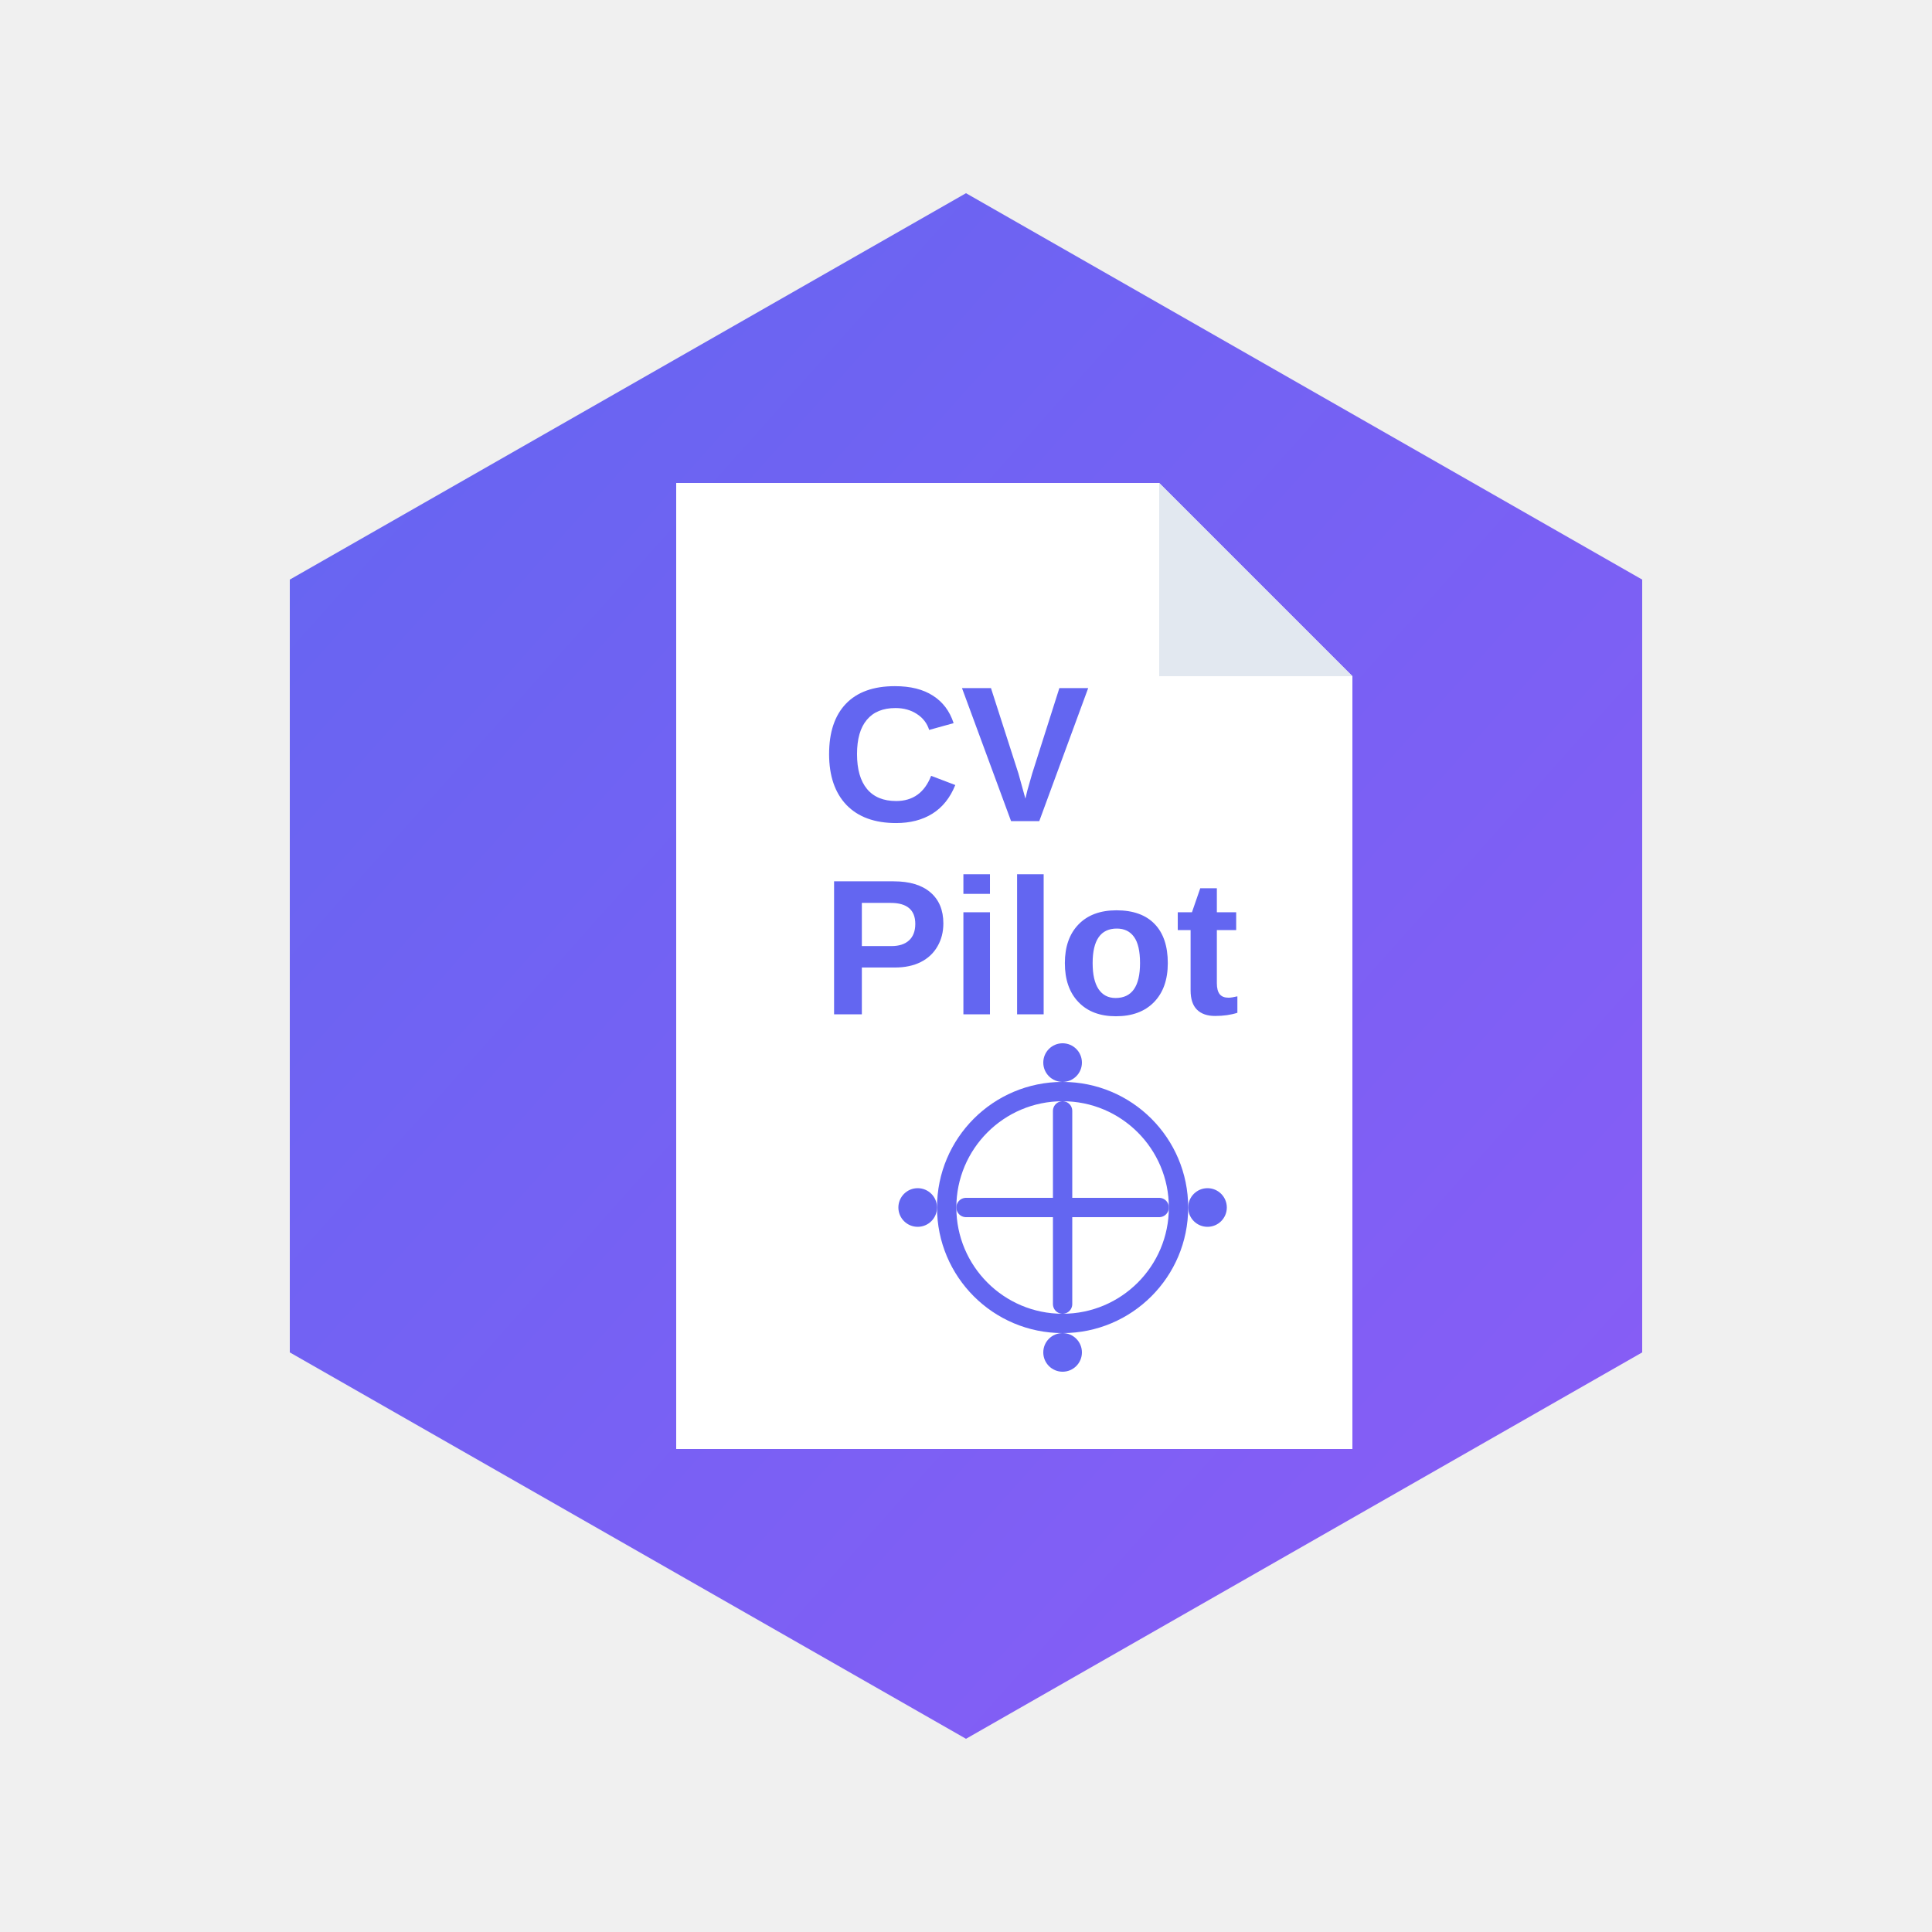
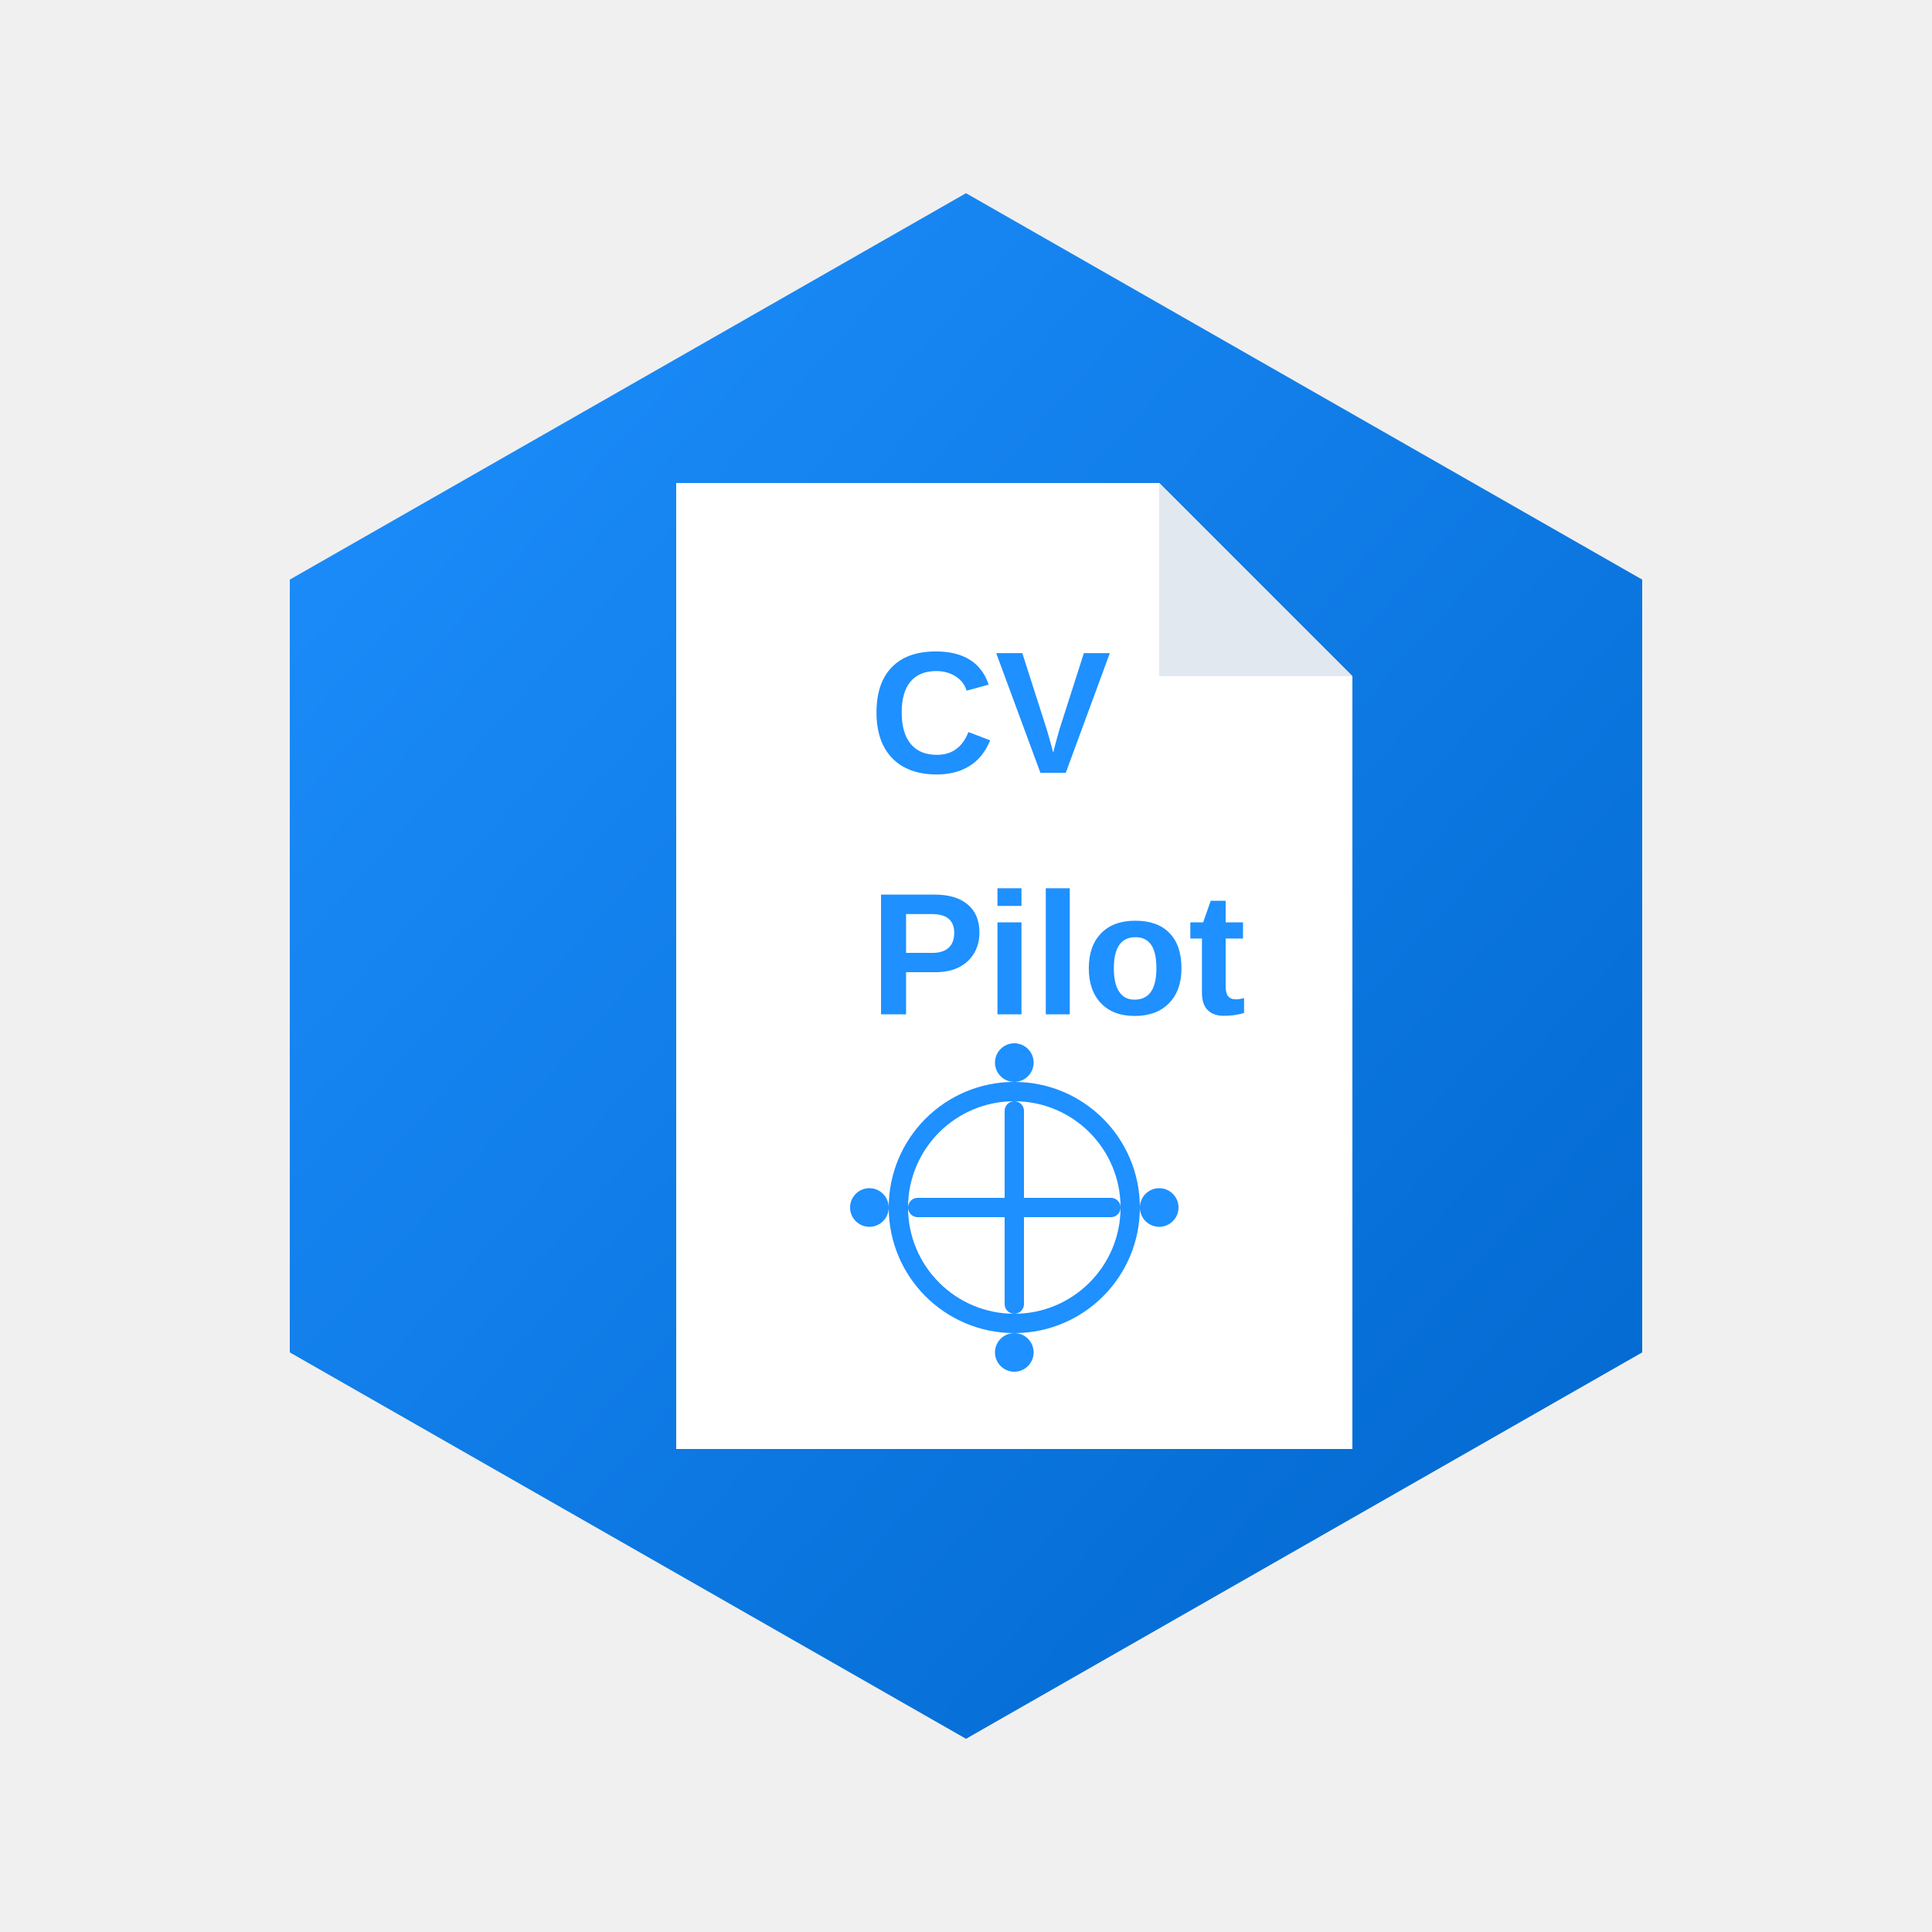
<svg xmlns="http://www.w3.org/2000/svg" viewBox="0 0 200 200">
  <defs>
    <linearGradient id="grad" x1="0%" y1="0%" x2="100%" y2="100%">
-       <stop offset="0%" style="stop-color:#6366F1;stop-opacity:1" />
-       <stop offset="100%" style="stop-color:#8B5CF6;stop-opacity:1" />
+       <stop offset="0%" style="stop-color:#1E90FF;stop-opacity:1" />
+       <stop offset="100%" style="stop-color:#0066CC;stop-opacity:1" />
    </linearGradient>
  </defs>
  <path d="M100 20 L170 60 L170 140 L100 180 L30 140 L30 60 Z" fill="url(#grad)" stroke="none" />
  <path d="M70 50 L120 50 L140 70 L140 150 L70 150 Z" fill="white" stroke="none" />
  <path d="M120 50 L120 70 L140 70" fill="#E2E8F0" stroke="none" />
-   <text x="85" y="85" font-family="Arial, sans-serif" font-weight="bold" font-size="20" fill="#6366F1">CV</text>
-   <text x="85" y="105" font-family="Arial, sans-serif" font-weight="bold" font-size="20" fill="#6366F1">Pilot</text>
-   <circle cx="110" cy="125" r="12" fill="none" stroke="#6366F1" stroke-width="2" />
-   <path d="M100 125 L120 125 M110 115 L110 135" stroke="#6366F1" stroke-width="2" stroke-linecap="round" />
-   <circle cx="95" cy="125" r="2" fill="#6366F1" />
-   <circle cx="125" cy="125" r="2" fill="#6366F1" />
-   <circle cx="110" cy="110" r="2" fill="#6366F1" />
-   <circle cx="110" cy="140" r="2" fill="#6366F1" />
+   <text x="90" y="80" font-family="Arial, sans-serif" font-weight="bold" font-size="18" fill="#1E90FF">CV</text>
+   <text x="90" y="105" font-family="Arial, sans-serif" font-weight="bold" font-size="18" fill="#1E90FF">Pilot</text>
+   <circle cx="105" cy="125" r="12" fill="none" stroke="#1E90FF" stroke-width="2" />
+   <path d="M95 125 L115 125 M105 115 L105 135" stroke="#1E90FF" stroke-width="2" stroke-linecap="round" />
+   <circle cx="90" cy="125" r="2" fill="#1E90FF" />
+   <circle cx="120" cy="125" r="2" fill="#1E90FF" />
+   <circle cx="105" cy="110" r="2" fill="#1E90FF" />
+   <circle cx="105" cy="140" r="2" fill="#1E90FF" />
</svg>
